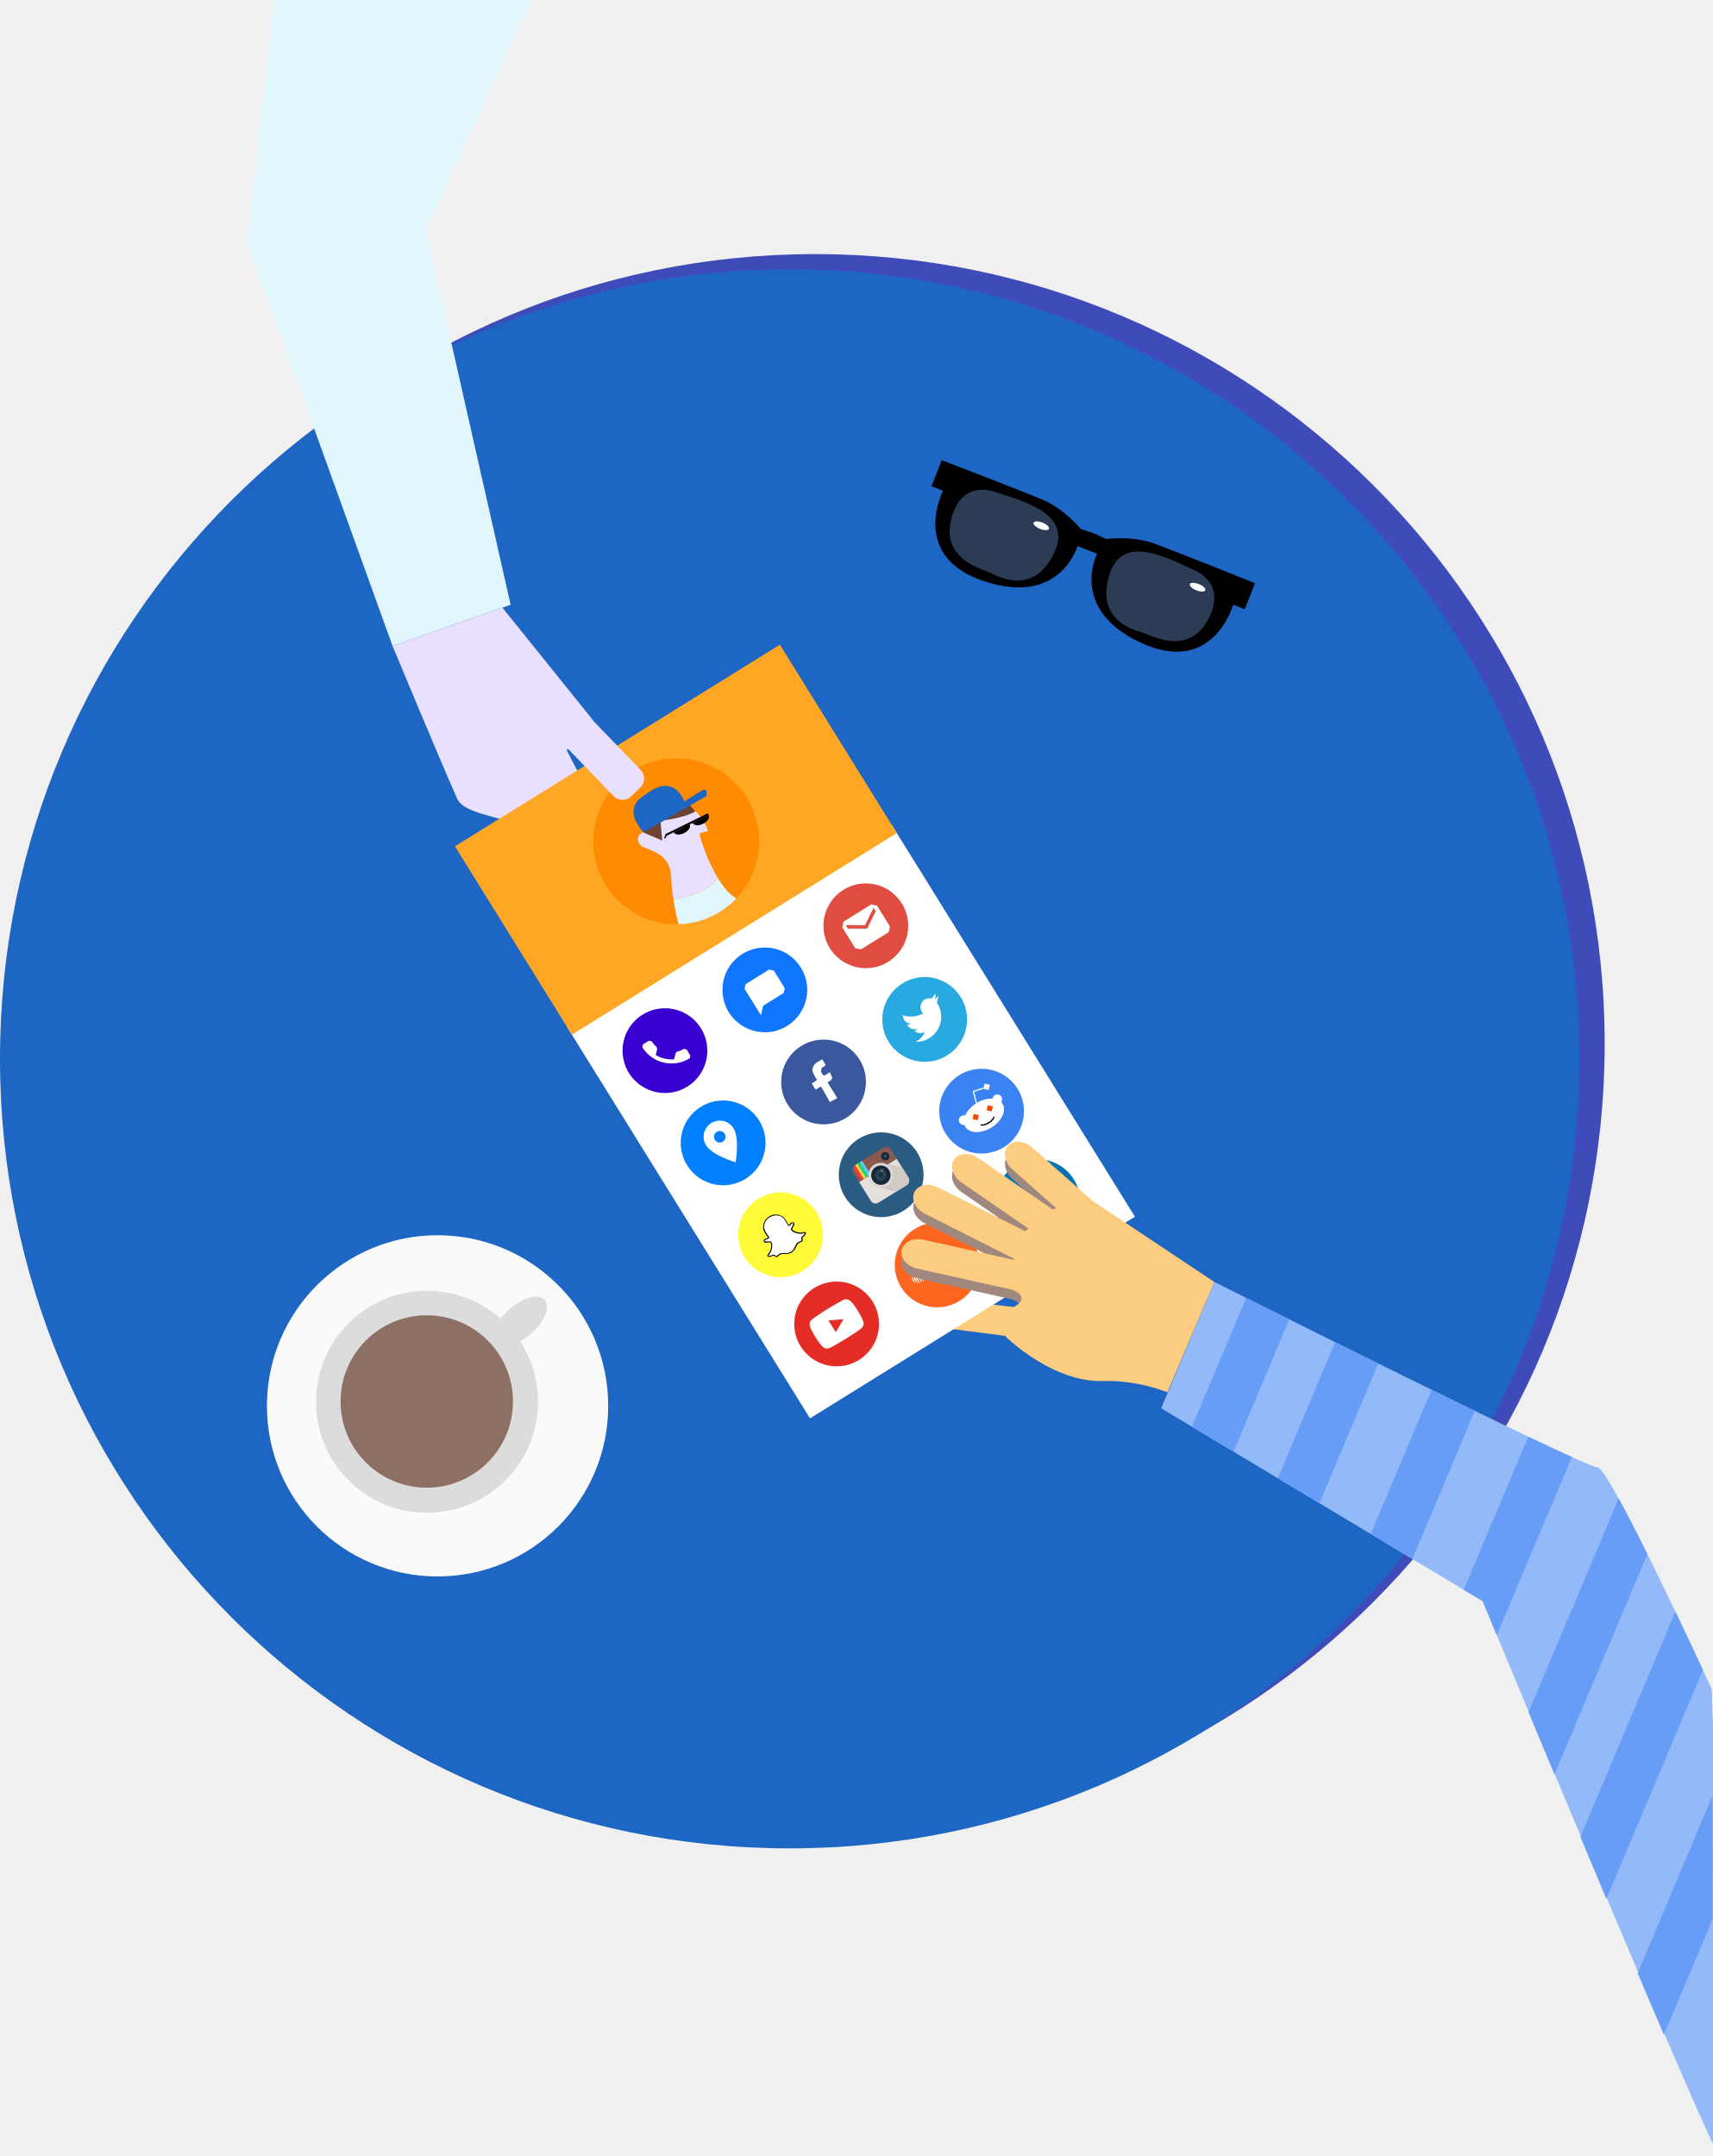
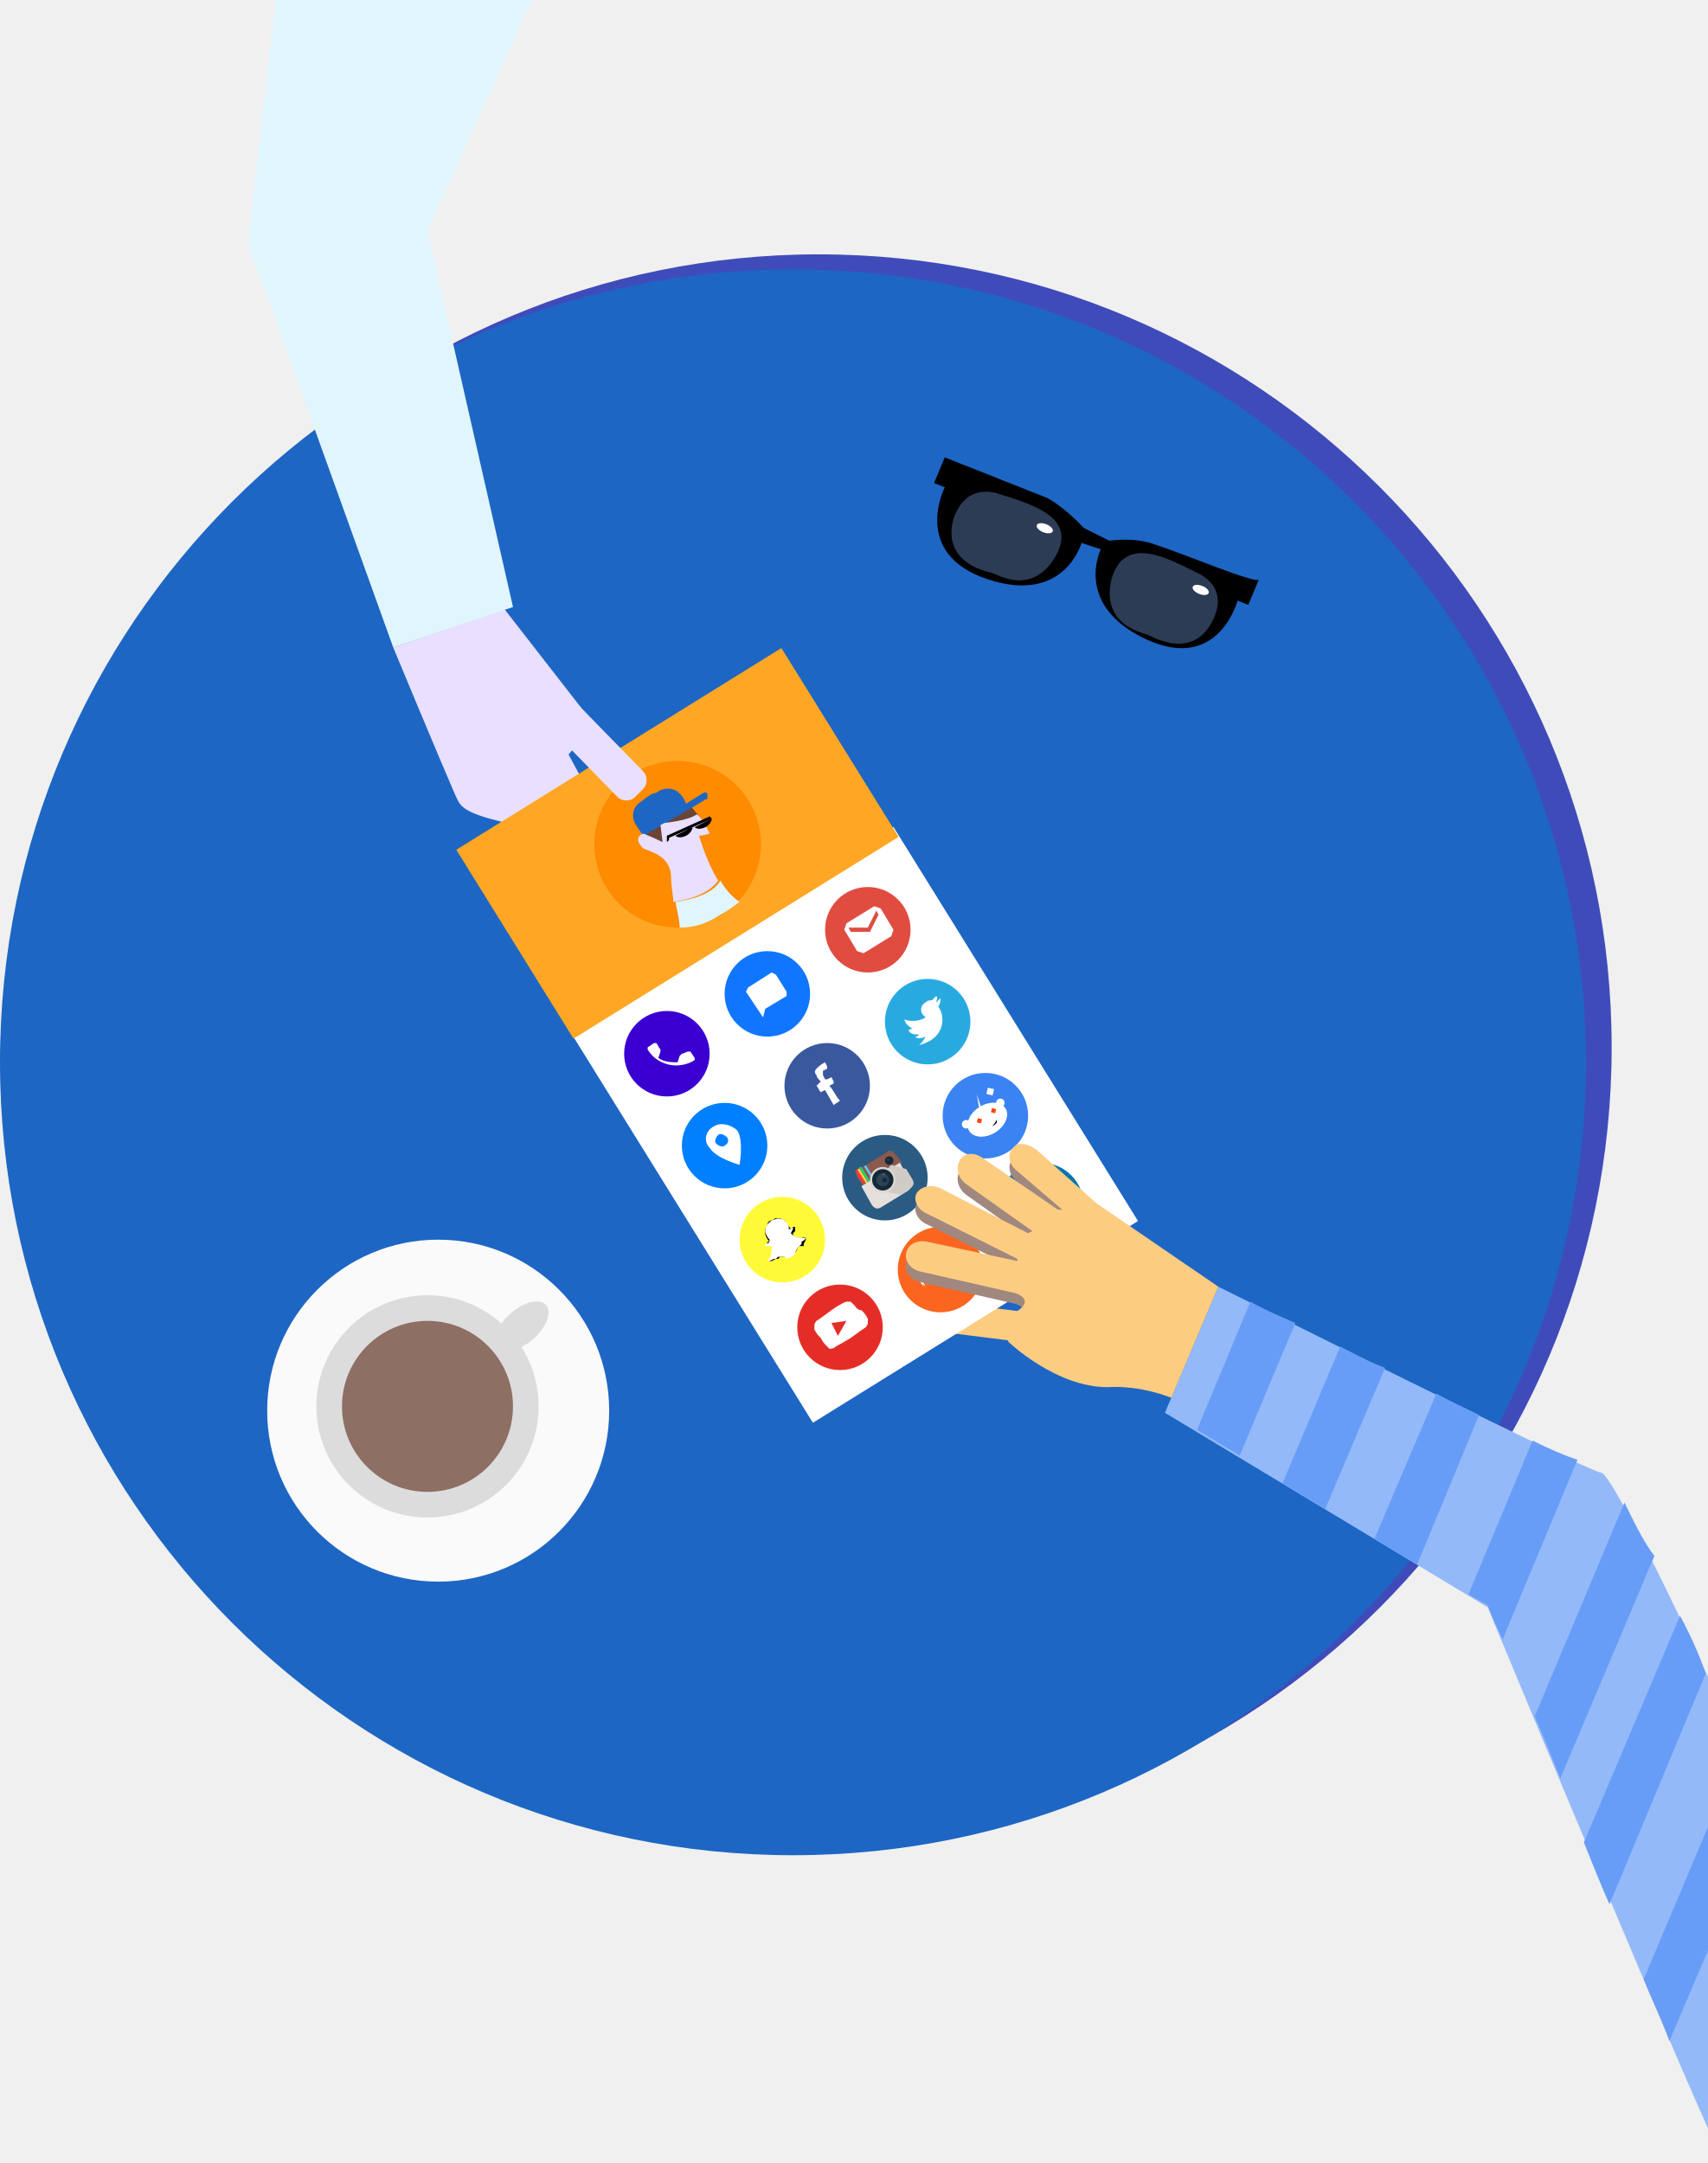
- <svg xmlns="http://www.w3.org/2000/svg" version="1.2" baseProfile="tiny" id="Layer_1" x="0px" y="0px" viewBox="0 0 80.375 101.211" xml:space="preserve">
+ <svg xmlns="http://www.w3.org/2000/svg" version="1.2" baseProfile="tiny" id="Layer_1" x="0px" y="0px" viewBox="-265 346.8 79.9 101.2" xml:space="preserve">
  <g>
-     <circle fill="#404BBA" cx="38.254" cy="48.992" r="37.064" />
-     <circle fill="#1D66C4" cx="37.064" cy="49.706" r="37.064" />
-     <path fill="#FCCC81" d="M44.851,61.013c-0.489-0.063-0.93,0.195-0.978,0.573c-0.049,0.378,0.312,0.739,0.802,0.802   l4.753,0.611c0.489,0.063,0.93-0.195,0.978-0.573c0.049-0.378-0.312-0.739-0.802-0.802L44.851,61.013z" />
-     <path fill="#E9DFFF" d="M23.583,28.527L18.426,30.33c0,0,2.194,5.271,2.913,6.892c0.194,0.437,0.2,0.686,1.585,1.07   c1.982,0.55,3.621,1.064,5.184,1.465c1.563,0.401-0.137-1.903-0.137-1.903L26.599,35.22l1.244-1.399   L23.583,28.527z" />
-     <rect x="30.96" y="41.817" transform="matrix(0.8497 -0.5273 0.5273 0.8497 -21.7577 28.9734)" fill="#FFFFFF" width="17.949" height="21.657" />
-     <line fill="#15606C" x1="21.339" y1="39.664" x2="36.528" y2="30.237" />
-     <line fill="#15606C" x1="21.458" y1="39.757" x2="36.647" y2="30.33" />
-     <rect x="26.523" y="30.444" transform="matrix(0.5273 0.8497 -0.8497 0.5273 48.4878 -8.3241)" fill="#FFA724" width="10.406" height="17.949" />
-     <circle fill="#FF8B00" cx="31.739" cy="39.496" r="3.895" />
-     <polygon fill="#6B4436" points="32.336,37.733 30.197,39.06 30.645,39.782 32.825,38.327  " />
-     <path fill="#1D66C4" d="M32.124,37.617l0.817-0.507c0,0,0.211-0.111,0.22,0.064c0.009,0.175,0.046,0.171-0.081,0.24   c-0.127,0.069-2.899,1.659-2.899,1.659s-0.319-0.444-0.381-0.614c-0.061-0.167-0.209-0.661,0.312-1.034   s0.607-0.397,0.717-0.445C30.938,36.931,31.687,36.606,32.124,37.617z" />
-     <path fill="#E1F5FC" d="M34.571,42.171c-0.323-0.161-0.625-0.531-0.885-0.963c-0.449,0.675-1.529,0.921-2.081,1.004   c0.07,0.464,0.161,0.861,0.247,1.177c0.665-0.019,1.335-0.207,1.941-0.584   C34.086,42.624,34.345,42.41,34.571,42.171z" />
-     <path fill="#E9DFFF" d="M33.244,39.003c0,0-0.298-0.675-0.6-0.919c-0.417,0.279-1.456,0.423-1.456,0.423   l-0.181,0.108l0.074,0.844c0,0-0.391-0.17-0.901-0.387c-0.467,0.244-0.144,0.629,0.009,0.692   c0.454,0.188,1.262,0.384,1.308,1.358c0.019,0.393,0.058,0.758,0.107,1.089c0.552-0.083,1.632-0.329,2.081-1.004   c-0.472-0.784-0.802-1.771-0.853-2.07C32.924,39.08,33.244,39.003,33.244,39.003z" />
-     <rect x="32.158" y="38.773" transform="matrix(0.9737 0.228 -0.228 0.9737 9.7034 -6.3238)" width="0.13" height="0.13" />
-     <circle fill="#3B83F3" cx="46.073" cy="52.162" r="1.99" />
-     <circle fill="#0080FF" cx="33.941" cy="53.651" r="1.99" />
-     <path fill="#FFFFFF" d="M33.384,52.721c-0.356,0.221-0.466,0.688-0.244,1.044c0.3,0.483,1.387,0.797,1.387,0.797   s0.202-1.113-0.098-1.597C34.207,52.609,33.74,52.5,33.384,52.721z M33.927,53.595   c-0.127,0.079-0.294,0.04-0.373-0.087s-0.04-0.294,0.087-0.373c0.127-0.079,0.294-0.04,0.373,0.087   C34.093,53.349,34.054,53.516,33.927,53.595z" />
-     <circle fill="#FFFFFF" cx="45.232" cy="52.584" r="0.226" />
-     <circle fill="#FFFFFF" cx="46.81" cy="51.605" r="0.226" />
-     <polygon fill="#FFFFFF" points="45.84,51.796 45.834,51.799 45.798,51.781 45.66,51.246 45.678,51.21 46.12,51.065    46.156,51.083 46.138,51.119 45.722,51.255 45.852,51.764  " />
-     <rect x="46.184" y="50.894" transform="matrix(-0.9737 -0.228 0.228 -0.9737 79.7673 111.2547)" fill="#FFFFFF" width="0.252" height="0.252" />
-     <ellipse transform="matrix(-0.5273 -0.8497 0.8497 -0.5273 26.0456 119.2063)" fill="#FFFFFF" cx="46.181" cy="52.358" rx="0.672" ry="1.028" />
-     <path fill="#FFFFFF" d="M46.041,52.808c0.123,0.029,0.256-0.03,0.361-0.095" />
-     <path d="M46.416,52.737c-0.151,0.094-0.272,0.12-0.382,0.1l-0.022-0.035l0.035-0.022   c0.094,0.022,0.202-0.013,0.336-0.096l0.038,0.009L46.416,52.737z" />
-     <path fill="#FFFFFF" d="M46.646,52.432c-0.029,0.123-0.14,0.216-0.245,0.281" />
-     <path d="M46.416,52.737l-0.038-0.009l0.009-0.038c0.134-0.083,0.209-0.17,0.235-0.259l0.035-0.022l0.022,0.035   C46.654,52.549,46.567,52.643,46.416,52.737z" />
-     <rect x="45.673" y="52.319" transform="matrix(0.2279 -0.9737 0.9737 0.2279 -15.7026 85.081)" fill="#FF4500" width="0.244" height="0.244" />
-     <rect x="46.333" y="51.91" transform="matrix(0.2279 -0.9737 0.9737 0.2279 -14.7956 85.4055)" fill="#FF4500" width="0.244" height="0.244" />
-     <circle fill="#3A589E" cx="38.655" cy="50.792" r="1.99" />
-     <path fill="#FFFFFF" d="M39.301,51.55c-0.153-0.247-0.305-0.491-0.459-0.74l0.18-0.113l0.035-0.12l-0.086-0.193   l-0.027-0.048l-0.241,0.15l-0.072-0.016l-0.099-0.163l0.029-0.17l0.167-0.108l0.015-0.057l-0.149-0.24   c-0.157,0.09-0.333,0.152-0.42,0.328c-0.052,0.105-0.056,0.215-0.006,0.319c0.049,0.102,0.11,0.198,0.166,0.297   l0.015,0.027l-0.25,0.159c0.059,0.094,0.114,0.184,0.172,0.274l0.037,0.004l0.185-0.113l0.043-0.025l0.413,0.732   L39.301,51.55z" />
-     <circle fill="#1076FF" cx="35.898" cy="46.469" r="1.99" />
-     <polygon fill="#FFFFFF" points="36.1,45.515 35,46.198 34.948,46.421 35.716,47.658 35.82,47.212 36.782,46.615    36.835,46.392 36.323,45.567  " />
-     <circle fill="#2A5B83" cx="41.358" cy="55.147" r="1.99" />
-     <path fill="#895A4D" d="M41.458,53.876l-1.321,0.82c-0.122,0.076-0.16,0.234-0.084,0.357l0.273,0.44l1.762-1.093   l-0.273-0.44C41.739,53.838,41.58,53.8,41.458,53.876z" />
-     <polygon fill="#FF3939" points="40.046,54.8 40.434,55.427 40.542,55.36 40.132,54.699  " />
-     <rect x="40.332" y="54.605" transform="matrix(-0.8497 0.5273 -0.5273 -0.8497 103.7178 80.4167)" fill="#FED049" width="0.127" height="0.777" />
-     <rect x="40.445" y="54.535" transform="matrix(-0.8496 0.5275 -0.5275 -0.8496 103.8944 80.2152)" fill="#10DD76" width="0.127" height="0.777" />
-     <rect x="40.553" y="54.468" transform="matrix(-0.8497 0.5273 -0.5273 -0.8497 104.0531 80.0479)" fill="#5FCCFF" width="0.127" height="0.777" />
-     <circle fill="#162838" cx="41.552" cy="54.279" r="0.196" />
-     <rect x="41.483" y="54.21" transform="matrix(-0.9737 -0.2279 0.2279 -0.9737 69.6381 116.6003)" fill="#2C4356" width="0.138" height="0.138" />
-     <rect x="41.528" y="54.255" transform="matrix(-0.9737 -0.228 0.228 -0.9737 69.6363 116.601)" fill="#47637A" width="0.049" height="0.049" />
-     <path fill="#E5E0DC" d="M40.327,55.494l0.547,0.881c0.076,0.122,0.234,0.16,0.357,0.084l1.321-0.82   c0.122-0.076,0.16-0.234,0.084-0.357l-0.547-0.881L40.327,55.494z" />
-     <polygon fill="#75483D" points="41.687,54.649 41.478,54.596 41.56,54.728  " />
-     <path fill="#D0CBC5" d="M41.428,54.81l-0.217,0.928l0.856,0.201l0.484-0.301c0.122-0.076,0.16-0.234,0.084-0.357   l-0.298-0.479l-0.65-0.152L41.428,54.81z" />
-     <circle fill="#DCD7D3" cx="41.344" cy="55.167" r="0.582" />
-     <circle fill="#162838" cx="41.344" cy="55.167" r="0.455" />
-     <circle fill="#2C4356" cx="41.344" cy="55.167" r="0.259" />
-     <rect x="41.254" y="55.078" transform="matrix(-0.9737 -0.2279 0.2279 -0.9737 69.0263 118.3053)" fill="#162838" width="0.179" height="0.179" />
-     <rect x="41.327" y="54.876" transform="matrix(-0.9737 -0.2279 0.2279 -0.9737 69.1817 117.8779)" fill="#47637A" width="0.139" height="0.138" />
-     <circle fill="#FFFA38" cx="36.64" cy="57.968" r="1.99" />
-     <path fill="#020202" d="M36.123,57.094L36.123,57.094l-0.035,0.022c-0.04,0.025-0.117,0.08-0.177,0.173   l-0.077,0.166l-0.014,0.224c0.016,0.115,0.119,0.259,0.202,0.382l0.025,0.04l-0.022,0.021L35.932,58.15   l-0.033,0.014l-0.046,0.049l-0.009,0.075l0.066,0.05l0.09-0l0.033-0.014l0.133,0.001l0.027,0.066   c-0.002,0.008,0.013,0.089-0.003,0.196l-0.051,0.164l-0.118,0.157l-0.002,0.064l0.018,0.017l0.091,0.013   l0.203-0.064l0.035,0.034l0.035,0.034l0.072,0.004l0.037-0.03l0.089-0.069l0.073-0.038l0.166-0.013   c0.093,0.005,0.195,0.011,0.31-0.06l0.01-0.006l0.015-0.009c0.11-0.069,0.154-0.165,0.192-0.251l0.085-0.143   l0.067-0.049l0.101-0.049l0.043-0.02l0.023-0.063l-0.015-0.046l-0.015-0.046l0.147-0.154l0.029-0.087   l-0.007-0.023l-0.063-0.023c-0.266,0.109-0.528-0.068-0.539-0.075l-0.047-0.054l0.058-0.119l0.019-0.026   l0.042-0.089l-0.011-0.063l-0.101-0.028l-0.043,0.02l-0.032,0.027l-0.063,0.067l-0.028,0.011l-0.022-0.035   l-0.003-0.005c-0.065-0.127-0.156-0.285-0.252-0.35l-0.21-0.092l-0.183-0.004   C36.247,57.024,36.163,57.069,36.123,57.094" />
-     <path fill="#FFFFFF" d="M36.148,57.134c0.065-0.04,0.313-0.167,0.576,0.011c0.085,0.058,0.165,0.21,0.235,0.333   l0.029,0.058l0.003,0.005l0.008,0.002l0.076-0.012l0.075-0.081l0.017-0.018l0.028-0.011l0.049,0.011l-0.034,0.091   l-0.019,0.026l-0.076,0.158l0.069,0.089c0.014,0.012,0.299,0.203,0.585,0.081l0.003,0.005   c0.001,0.013-0.007,0.067-0.164,0.206l0.003,0.095l0.015,0.046l-0.002,0.008l-0.038,0.017l-0.112,0.055   l-0.072,0.052l-0.099,0.165c-0.032,0.083-0.069,0.168-0.17,0.23l-0.015,0.009l-0.005,0.003   c-0.1,0.062-0.188,0.054-0.282,0.05l-0.192,0.015l-0.078,0.042l-0.099,0.075l-0.017,0.018l-0.013,0.001   l-0.035-0.034l-0.084-0.045c-0.191,0.084-0.246,0.062-0.257,0.056l-0.003-0.005   c0.233-0.207,0.191-0.542,0.187-0.56l-0.049-0.102l-0.175-0.002l-0.031,0.005l-0.099-0.015l0.032-0.061   l0.015-0.009l0.116-0.037l0.055-0.069l0.002-0.008l-0.003-0.005l-0.039-0.052c-0.08-0.117-0.18-0.256-0.195-0.358   c-0.042-0.314,0.176-0.477,0.246-0.521L36.148,57.134" />
-     <circle fill="#3A00D2" cx="31.21" cy="49.321" r="1.99" />
-     <path fill="#FFFFFF" d="M30.779,49.526c0.258,0.156,0.561,0.227,0.863,0.202l0.067-0.288l0.07-0.07   c0.109-0.026,0.217-0.071,0.317-0.133l0.131,0.031l0.175,0.282l-0.031,0.131c-0.758,0.471-1.754,0.237-2.225-0.521   l0.031-0.131l0.283-0.175l0.131,0.031c0.063,0.101,0.139,0.188,0.225,0.26l0.031,0.095L30.779,49.526z" />
-     <circle fill="#E04C40" cx="40.639" cy="43.461" r="1.99" />
-     <path fill="#FFFFFF" d="M40.899,42.455l-1.306,0.811l-0.061,0.264l0.607,0.98l0.265,0.062l1.306-0.811l0.062-0.265   l-0.608-0.98L40.899,42.455z M41.101,42.782l-0.4,0.813l-0.906-0.003l-0.101-0.163l0.906,0.003L41,42.618   L41.101,42.782z" />
-     <circle fill="#28AAE1" cx="43.401" cy="47.857" r="1.99" />
-     <path fill="#FFFFFF" d="M44.039,46.761l-0.167,0.182c0.042-0.09,0.057-0.193,0.029-0.293l-0.171,0.224   c-0.106-0.028-0.225-0.013-0.328,0.051c-0.195,0.121-0.256,0.38-0.135,0.575l0.061,0.075   c-0.306,0.165-0.654,0.19-0.963,0.081l0.06,0.208c0.077,0.124,0.207,0.191,0.339,0.198l-0.186,0.057   l0.002,0.004c0.106,0.17,0.317,0.241,0.5,0.172l-0.086,0.068l-0.072,0.035c0.134,0.113,0.33,0.135,0.482,0.04   c-0.061,0.171-0.179,0.322-0.345,0.426l-0.087,0.049c0.218,0.002,0.444-0.054,0.642-0.177   c0.653-0.405,0.673-1.165,0.383-1.634l-0.029-0.046C44.011,46.96,44.033,46.862,44.039,46.761z" />
-     <circle fill="#E52D27" cx="39.268" cy="62.151" r="1.99" />
-     <path fill="#FFFFFF" d="M39.994,61.154c0,0-0.108-0.124-0.201-0.151c-0.125-0.029-0.208,0.022-0.25,0.041   c-0.289,0.149-0.709,0.409-0.709,0.409s-0.419,0.26-0.681,0.453c-0.035,0.029-0.118,0.081-0.147,0.206   c-0.023,0.098,0.046,0.246,0.046,0.246s0.077,0.174,0.176,0.334l0.092,0.149c0.099,0.16,0.221,0.306,0.221,0.306   s0.108,0.124,0.201,0.151c0.125,0.029,0.225-0.032,0.272-0.054c0.17-0.083,0.687-0.396,0.687-0.396   s0.419-0.26,0.681-0.453c0.035-0.029,0.118-0.081,0.147-0.206c0.023-0.098-0.046-0.246-0.046-0.246   s-0.077-0.174-0.176-0.334l-0.092-0.149C40.115,61.3,39.994,61.154,39.994,61.154z M39.226,62.54l-0.346-0.557   l0.71-0.051L39.226,62.54z" />
-     <circle fill="#0274B3" cx="48.71" cy="56.41" r="1.99" />
-     <circle fill="#FC6520" cx="43.986" cy="59.38" r="1.99" />
-     <path fill="#FFFFFF" d="M42.779,59.975l-0.002,0.01l0.058,0.134l0.094,0.111l0.01,0.002l0.002-0.01l-0.058-0.134   l-0.094-0.111L42.779,59.975z M42.829,59.851l-0.01-0.002l-0.002,0.01l0.097,0.211l0.146,0.181l0.01,0.002   l0.002-0.01l-0.097-0.211L42.829,59.851z M43.058,59.454l-0.007,0.03l0.206,0.373l0.163,0.221l0.03,0.007   l0.007-0.03l-0.126-0.244l-0.243-0.35L43.058,59.454z M42.96,59.693l-0.005,0.02l0.13,0.25l0.163,0.221   l0.02,0.005l0.005-0.02l-0.12-0.248l-0.173-0.224L42.96,59.693z M43.631,59.981l0.007-0.03l-0.126-0.244   l-0.319-0.472l-0.03-0.007l-0.007,0.03l0.288,0.491l0.157,0.225L43.631,59.981z M43.998,59.753l0.012-0.05   l-0.128-0.234l-0.358-0.55l-0.05-0.012l-0.012,0.05l0.334,0.565l0.153,0.219L43.998,59.753z M43.814,59.867   l0.009-0.04l-0.128-0.234l-0.316-0.482l-0.04-0.009L43.33,59.141l0.292,0.498l0.153,0.219L43.814,59.867z    M43.357,60.142l0.005-0.02L43.236,59.878l-0.159-0.215l-0.02-0.005l-0.005,0.02l0.122,0.238l0.163,0.221   L43.357,60.142z M43.172,60.24l0.005-0.02l-0.116-0.242l-0.169-0.217l-0.02-0.005l-0.005,0.02l0.126,0.244   l0.159,0.215L43.172,60.24z M43.443,59.063l-0.009,0.04l0.28,0.479l0.153,0.219l0.04,0.009l0.009-0.04   l-0.128-0.234l-0.305-0.464L43.443,59.063z M43.539,60.038l0.007-0.03l-0.126-0.244l-0.296-0.436l-0.03-0.007   l-0.007,0.03l0.259,0.459l0.163,0.221L43.539,60.038z M43.726,59.888L43.726,59.888l-0.126-0.244l-0.33-0.491   l-0.04-0.009l-0.009,0.04l0.299,0.51l0.157,0.225l0.04,0.009L43.726,59.888z M44.595,58.636l-0.093,0.083   c-0.176-0.23-0.496-0.294-0.748-0.138l-0.152,0.137l-0.005,0.046l0.536,0.864l0.05,0.012l0.753-0.468   c0.147-0.091,0.194-0.29,0.102-0.437C44.946,58.587,44.742,58.545,44.595,58.636z M43.535,58.802l-0.012,0.05   l0.368,0.62l0.149,0.213l0.05,0.012l0.012-0.05l-0.125-0.228l-0.392-0.605L43.535,58.802z" />
-     <path fill="#E9DFFF" d="M30.059,36.959c0.227-0.22,0.233-0.585,0.014-0.812l-4.067-4.213   c-0.219-0.227-0.584-0.233-0.811-0.014l-0.444,0.43c-0.227,0.22-0.233,0.585-0.014,0.812l4.067,4.213   c0.219,0.227,0.584,0.233,0.811,0.014L30.059,36.959z" />
-     <polygon fill="#E1F5FC" points="24.927,0 19.989,10.807 23.967,28.39 18.426,30.33 11.596,11.383 12.885,0  " />
-     <circle fill="#FAFAFA" cx="20.538" cy="65.996" r="8.009" />
-     <circle fill="#DCDCDC" cx="20.044" cy="65.804" r="5.212" />
-     <circle fill="#8D6F64" cx="20.031" cy="65.791" r="4.046" />
-     <ellipse transform="matrix(0.7507 -0.6606 0.6606 0.7507 -34.8875 31.5995)" fill="#DCDCDC" cx="24.427" cy="62.028" rx="1.519" ry="0.766" />
-     <path fill="#93B9F9" d="M56.996,60.181l-2.495,5.928l15.091,9.055c0,0,10.681,25.773,11.116,26.045   c0.435,0.272-0.367-21.924-0.367-21.924s-4.794-10.429-5.365-10.402C74.405,68.909,56.996,60.181,56.996,60.181z" />
-     <path fill="#689DF7" d="M58.492,60.929l-2.548,6.045l1.955,1.173l2.617-6.209   C59.738,61.551,59.05,61.207,58.492,60.929z" />
-     <path fill="#689DF7" d="M62.666,63.007l-2.691,6.386l1.955,1.173l2.763-6.556   C64.002,63.668,63.321,63.331,62.666,63.007z" />
-     <path fill="#689DF7" d="M67.192,65.239l-2.854,6.771l1.955,1.173l2.93-6.952   C68.567,65.913,67.885,65.579,67.192,65.239z" />
-     <path fill="#689DF7" d="M71.731,67.441l-3.029,7.188l0.891,0.534c0,0,0.245,0.595,0.659,1.6l3.526-8.365   C73.235,68.152,72.535,67.825,71.731,67.441z" />
-     <path fill="#689DF7" d="M75.973,70.345l-4.228,10.031c0.377,0.909,0.786,1.897,1.215,2.929l4.362-10.351   C76.839,71.981,76.368,71.063,75.973,70.345z" />
-     <path fill="#689DF7" d="M78.635,75.651l-4.457,10.577c0.405,0.97,0.815,1.951,1.22,2.918l4.531-10.752   C79.617,77.724,79.154,76.738,78.635,75.651z" />
-     <path fill="#689DF7" d="M80.369,84.316l-3.504,8.314c0.438,1.034,0.853,2.01,1.232,2.891l2.275-5.398   C80.377,88.111,80.374,86.074,80.369,84.316z" />
-     <path fill="#A1887F" d="M51.258,56.806l-2.816-2.493c-0.369-0.327-0.879-0.361-1.131-0.075   c-0.253,0.286-0.157,0.787,0.212,1.114l2.064,1.827l-0.185,0.041l-3.489-2.403c-0.406-0.28-0.916-0.252-1.132,0.062   c-0.216,0.314-0.061,0.8,0.346,1.08l3.147,2.168l-0.155,0.124l-4.085-2.06   c-0.441-0.222-0.942-0.125-1.113,0.215c-0.172,0.341,0.048,0.801,0.489,1.023l4.19,2.113l-0.018,0.05   l-4.235-0.943c-0.482-0.107-0.944,0.11-1.027,0.482c-0.083,0.372,0.243,0.765,0.725,0.872l4.447,0.99   c0,0,1.02,0.347,0,0.87c-1.02,0.523,2.002,1.365,2.002,1.365s-0.085-0.122,2.301-0.204   c1.59-0.054,2.998,0.53,2.998,0.53l-0.055-2.922L51.258,56.806z" />
-     <path fill="#FCCC81" d="M51.258,56.355l-2.816-2.493c-0.369-0.327-0.879-0.361-1.131-0.075   c-0.253,0.286-0.157,0.787,0.212,1.114l2.064,1.827l-0.185,0.041l-3.489-2.403c-0.406-0.28-0.916-0.252-1.132,0.062   c-0.216,0.314-0.061,0.8,0.346,1.08l3.147,2.168l-0.155,0.124l-4.085-2.06   c-0.441-0.222-0.942-0.125-1.113,0.215c-0.172,0.341,0.048,0.801,0.489,1.023l4.19,2.113l-0.018,0.05   l-4.235-0.943c-0.482-0.107-0.944,0.11-1.027,0.482c-0.083,0.372,0.243,0.765,0.725,0.872l4.447,0.99   c0,0,1.02,0.347,0,0.87c-1.02,0.523-0.255,1.365-0.255,1.365s2.172,2.135,4.559,2.054   c1.59-0.054,2.998,0.53,2.998,0.53l2.203-5.18L51.258,56.355z" />
-     <path d="M54.117,25.497c-0.998-0.353-2.197-0.196-2.197-0.196l-0.434-0.194l0.005-0.014l-0.155-0.053l-0.15-0.067   l-0.005,0.014l-0.449-0.153c0,0-0.771-0.93-1.743-1.351c-0.972-0.421-4.789-1.881-4.789-1.881L43.72,22.824   l0.543,0.213c0,0-1.607,3.093,1.954,4.257c3.561,1.164,4.356-1.66,4.356-1.66l0.306,0.12l0.611,0.24   c0,0-1.339,2.61,2.062,4.181c3.401,1.571,4.329-1.788,4.329-1.788l0.543,0.213l0.48-1.223   C58.906,27.378,55.115,25.85,54.117,25.497z" />
-     <path fill="#2D3C55" d="M56.049,26.766c0,0,1.576,0.58,0.665,2.3s-2.591,0.807-3.038,0.649   c-0.344-0.122-2.194-0.501-1.65-2.585C52.569,25.046,54.561,26.064,56.049,26.766z" />
-     <path fill="#2D3C55" d="M46.71,23.097c0,0-1.549-0.648-2.052,1.232c-0.503,1.88,1.349,2.355,1.784,2.543   c0.335,0.145,1.949,1.126,2.968-0.77C50.43,24.206,48.278,23.596,46.71,23.097z" />
-     <ellipse transform="matrix(-0.3656 0.9308 -0.9308 -0.3656 102.4114 -14.6785)" fill="#FFFFFF" cx="56.208" cy="27.56" rx="0.158" ry="0.389" />
-     <ellipse transform="matrix(-0.3656 0.9308 -0.9308 -0.3656 89.7113 -11.7862)" fill="#FFFFFF" cx="48.872" cy="24.678" rx="0.158" ry="0.389" />
-     <path d="M31.619,39.07c0.061,0.124,0.279,0.142,0.488,0.04c0.208-0.102,0.328-0.286,0.267-0.41L31.619,39.07z" />
-     <path d="M33.263,38.263L32.509,38.633c0.061,0.124,0.279,0.142,0.488,0.04   C33.205,38.57,33.324,38.387,33.263,38.263z" />
-     <polygon points="33.223,38.179 31.243,39.152 31.165,39.373 31.254,39.329 31.283,39.235 33.264,38.262  " />
-     <path fill="#EBFEFF" d="M32.657,38.587l0.112-0.062L32.657,38.587z" />
-     <path fill="#EBFEFF" d="M31.747,39.034l0.112-0.062L31.747,39.034z" />
+     <circle fill="#404BBA" cx="-226.7" cy="395.8" r="37.1" />
+     <circle fill="#1D66C4" cx="-227.9" cy="396.5" r="37.1" />
+     <path fill="#FCCC81" d="M-220.1,407.8c-0.5-0.1-0.9,0.2-1,0.6c0,0.4,0.3,0.7,0.8,0.8l4.8,0.6c0.5,0.1,0.9-0.2,1-0.6   s-0.3-0.7-0.8-0.8L-220.1,407.8z" />
+     <path fill="#E9DFFF" d="M-241.4,375.3l-5.2,1.8c0,0,2.2,5.3,2.9,6.9c0.2,0.4,0.2,0.7,1.6,1.1c2,0.5,3.6,1.1,5.2,1.5   c1.6,0.4-0.1-1.9-0.1-1.9l-1.4-2.6l1.2-1.4L-241.4,375.3z" />
+     <rect x="-234" y="388.6" transform="matrix(-0.8497 0.5273 -0.5273 -0.8497 -205.6801 857.5088)" fill="#FFFFFF" width="17.9" height="21.7" />
+     <line fill="none" x1="-243.7" y1="386.5" x2="-228.5" y2="377" />
+     <line fill="none" x1="-243.5" y1="386.5" x2="-228.4" y2="377.1" />
+     <rect x="-238.5" y="377.2" transform="matrix(-0.5273 -0.8497 0.8497 -0.5273 -684.4366 391.6392)" fill="#FFA724" width="10.4" height="17.9" />
+     <circle fill="#FF8B00" cx="-233.3" cy="386.3" r="3.9" />
+     <polygon fill="#6B4436" points="-232.7,384.5 -234.8,385.8 -234.4,386.6 -232.2,385.1  " />
+     <path fill="#1D66C4" d="M-232.9,384.4l0.8-0.5c0,0,0.2-0.1,0.2,0.1c0,0.2,0,0.2-0.1,0.2c-0.1,0.1-2.9,1.7-2.9,1.7s-0.3-0.4-0.4-0.6   c-0.1-0.2-0.2-0.7,0.3-1c0.5-0.4,0.6-0.4,0.7-0.4C-234.1,383.7-233.3,383.4-232.9,384.4z" />
+     <path fill="#E1F5FC" d="M-230.4,389c-0.3-0.2-0.6-0.5-0.9-1c-0.4,0.7-1.5,0.9-2.1,1c0.1,0.5,0.2,0.9,0.2,1.2c0.7,0,1.3-0.2,1.9-0.6   C-230.9,389.4-230.7,389.2-230.4,389z" />
+     <path fill="#E9DFFF" d="M-231.8,385.8c0,0-0.3-0.7-0.6-0.9c-0.4,0.3-1.5,0.4-1.5,0.4l-0.2,0.1l0.1,0.8c0,0-0.4-0.2-0.9-0.4   c-0.5,0.2-0.1,0.6,0,0.7c0.5,0.2,1.3,0.4,1.3,1.4c0,0.4,0.1,0.8,0.1,1.1c0.6-0.1,1.6-0.3,2.1-1c-0.5-0.8-0.8-1.8-0.9-2.1   C-232.1,385.9-231.8,385.8-231.8,385.8z" />
+     <rect x="-232.8" y="385.6" transform="matrix(-0.9737 -0.228 0.228 -0.9737 -547.3414 708.03)" width="0.1" height="0.1" />
+     <circle fill="#3B83F3" cx="-218.9" cy="399" r="2" />
+     <circle fill="#0080FF" cx="-231.1" cy="400.4" r="2" />
+     <path fill="#FFFFFF" d="M-231.6,399.5c-0.4,0.2-0.5,0.7-0.2,1c0.3,0.5,1.4,0.8,1.4,0.8s0.2-1.1-0.1-1.6   C-230.8,399.4-231.3,399.3-231.6,399.5z M-231.1,400.4c-0.1,0.1-0.3,0-0.4-0.1c-0.1-0.1,0-0.3,0.1-0.4c0.1-0.1,0.3,0,0.4,0.1   C-230.9,400.1-230.9,400.3-231.1,400.4z" />
+     <circle fill="#FFFFFF" cx="-219.8" cy="399.4" r="0.2" />
+     <circle fill="#FFFFFF" cx="-218.2" cy="398.4" r="0.2" />
+     <polygon fill="#FFFFFF" points="-219.2,398.6 -219.2,398.6 -219.2,398.6 -219.3,398 -219.3,398 -218.9,397.9 -218.8,397.9    -218.9,397.9 -219.3,398 -219.1,398.6  " />
+     <rect x="-218.8" y="397.7" transform="matrix(0.9737 0.228 -0.228 0.9737 84.937 60.3369)" fill="#FFFFFF" width="0.3" height="0.3" />
+     <ellipse transform="matrix(-0.8497 0.5273 -0.5273 -0.8497 -194.2753 853.6763)" fill="#FFFFFF" cx="-218.8" cy="399.1" rx="1" ry="0.7" />
+     <path fill="#FFFFFF" d="M-219,399.6c0.1,0,0.3,0,0.4-0.1" />
+     <path d="M-218.6,399.5c-0.2,0.1-0.3,0.1-0.4,0.1l0,0l0,0C-218.9,399.6-218.8,399.6-218.6,399.5L-218.6,399.5L-218.6,399.5z" />
+     <path fill="#FFFFFF" d="M-218.4,399.2c0,0.1-0.1,0.2-0.2,0.3" />
+     <path d="M-218.6,399.5L-218.6,399.5L-218.6,399.5c0.1-0.1,0.2-0.2,0.2-0.3l0,0l0,0C-218.3,399.3-218.4,399.4-218.6,399.5z" />
+     <rect x="-219.3" y="399.1" transform="matrix(-0.2279 0.9737 -0.9737 -0.2279 119.566 703.6498)" fill="#FF4500" width="0.2" height="0.2" />
+     <rect x="-218.7" y="398.7" transform="matrix(-0.2279 0.9737 -0.9737 -0.2279 119.9746 702.5037)" fill="#FF4500" width="0.2" height="0.2" />
+     <circle fill="#3A589E" cx="-226.3" cy="397.6" r="2" />
+     <path fill="#FFFFFF" d="M-225.7,398.3c-0.2-0.2-0.3-0.5-0.5-0.7l0.2-0.1l0-0.1l-0.1-0.2l0,0l-0.2,0.1l-0.1,0l-0.1-0.2l0-0.2   l0.2-0.1l0-0.1l-0.1-0.2c-0.2,0.1-0.3,0.2-0.4,0.3c-0.1,0.1-0.1,0.2,0,0.3c0,0.1,0.1,0.2,0.2,0.3l0,0l-0.2,0.2   c0.1,0.1,0.1,0.2,0.2,0.3l0,0l0.2-0.1l0,0l0.4,0.7L-225.7,398.3z" />
+     <circle fill="#1076FF" cx="-229.1" cy="393.3" r="2" />
+     <polygon fill="#FFFFFF" points="-228.9,392.3 -230,393 -230.1,393.2 -229.3,394.4 -229.2,394 -228.2,393.4 -228.2,393.2    -228.7,392.4  " />
+     <circle fill="#2A5B83" cx="-223.6" cy="401.9" r="2" />
+     <path fill="#895A4D" d="M-223.5,400.7l-1.3,0.8c-0.1,0.1-0.2,0.2-0.1,0.4l0.3,0.4l1.8-1.1l-0.3-0.4   C-223.3,400.6-223.4,400.6-223.5,400.7z" />
+     <polygon fill="#FF3939" points="-225,401.6 -224.6,402.2 -224.5,402.1 -224.9,401.5  " />
+     <rect x="-224.7" y="401.4" transform="matrix(0.8497 -0.5273 0.5273 0.8497 -245.6156 -58.0384)" fill="#FED049" width="0.1" height="0.8" />
+     <rect x="-224.6" y="401.3" transform="matrix(0.8496 -0.5275 0.5275 0.8496 -245.6648 -57.9856)" fill="#10DD76" width="0.1" height="0.8" />
+     <rect x="-224.4" y="401.3" transform="matrix(0.8497 -0.5273 0.5273 0.8497 -245.5105 -57.9428)" fill="#5FCCFF" width="0.1" height="0.8" />
+     <circle fill="#162838" cx="-223.4" cy="401.1" r="0.2" />
+     <rect x="-223.5" y="401" transform="matrix(0.9737 0.2279 -0.2279 0.9737 85.5221 61.4776)" fill="#2C4356" width="0.1" height="0.1" />
+     <rect x="-223.5" y="401" transform="matrix(0.9737 0.228 -0.228 0.9737 85.5545 61.5068)" fill="#47637A" width="0" height="0" />
+     <path fill="#E5E0DC" d="M-224.7,402.3l0.5,0.9c0.1,0.1,0.2,0.2,0.4,0.1l1.3-0.8c0.1-0.1,0.2-0.2,0.1-0.4l-0.5-0.9L-224.7,402.3z" />
+     <polygon fill="#75483D" points="-223.3,401.4 -223.5,401.4 -223.4,401.5  " />
+     <path fill="#D0CBC5" d="M-223.6,401.6l-0.2,0.9l0.9,0.2l0.5-0.3c0.1-0.1,0.2-0.2,0.1-0.4l-0.3-0.5l-0.7-0.2L-223.6,401.6z" />
+     <circle fill="#DCD7D3" cx="-223.7" cy="402" r="0.6" />
+     <circle fill="#162838" cx="-223.7" cy="402" r="0.5" />
+     <circle fill="#2C4356" cx="-223.7" cy="402" r="0.3" />
+     <rect x="-223.7" y="401.9" transform="matrix(0.9737 0.2279 -0.2279 0.9737 85.7189 61.5482)" fill="#162838" width="0.2" height="0.2" />
+     <rect x="-223.7" y="401.7" transform="matrix(0.9737 0.2279 -0.2279 0.9737 85.6695 61.53)" fill="#47637A" width="0.1" height="0.1" />
+     <circle fill="#FFFA38" cx="-228.4" cy="404.8" r="2" />
+     <path fill="#020202" d="M-228.9,403.9L-228.9,403.9L-228.9,403.9c-0.1,0-0.2,0.1-0.2,0.2l-0.1,0.2l0,0.2c0,0.1,0.1,0.3,0.2,0.4l0,0   l0,0l-0.1,0l0,0l0,0l0,0.1l0.1,0l0.1,0l0,0l0.1,0l0,0.1c0,0,0,0.1,0,0.2l-0.1,0.2l-0.1,0.2l0,0.1l0,0l0.1,0l0.2-0.1l0,0l0,0l0.1,0   l0,0l0.1-0.1l0.1,0l0.2,0c0.1,0,0.2,0,0.3-0.1l0,0l0,0c0.1-0.1,0.2-0.2,0.2-0.3l0.1-0.1l0.1,0l0.1,0l0,0l0-0.1l0,0l0,0l0.1-0.2   l0-0.1l0,0l-0.1,0c-0.3,0.1-0.5-0.1-0.5-0.1l0-0.1l0.1-0.1l0,0l0-0.1l0-0.1l-0.1,0l0,0l0,0l-0.1,0.1l0,0l0,0l0,0   c-0.1-0.1-0.2-0.3-0.3-0.4l-0.2-0.1l-0.2,0C-228.8,403.8-228.8,403.9-228.9,403.9" />
+     <path fill="#FFFFFF" d="M-228.9,403.9c0.1,0,0.3-0.2,0.6,0c0.1,0.1,0.2,0.2,0.2,0.3l0,0.1l0,0l0,0l0.1,0l0.1-0.1l0,0l0,0l0,0l0,0.1   l0,0l-0.1,0.2l0.1,0.1c0,0,0.3,0.2,0.6,0.1l0,0c0,0,0,0.1-0.2,0.2l0,0.1l0,0l0,0l0,0l-0.1,0.1l-0.1,0.1l-0.1,0.2   c0,0.1-0.1,0.2-0.2,0.2l0,0l0,0c-0.1,0.1-0.2,0.1-0.3,0l-0.2,0l-0.1,0l-0.1,0.1l0,0l0,0l0,0l-0.1,0c-0.2,0.1-0.2,0.1-0.3,0.1l0,0   c0.2-0.2,0.2-0.5,0.2-0.6l0-0.1l-0.2,0l0,0l-0.1,0l0-0.1l0,0l0.1,0l0.1-0.1l0,0l0,0l0-0.1c-0.1-0.1-0.2-0.3-0.2-0.4   C-229.2,404.1-229,404-228.9,403.9L-228.9,403.9" />
+     <circle fill="#3A00D2" cx="-233.8" cy="396.1" r="2" />
+     <path fill="#FFFFFF" d="M-234.2,396.3c0.3,0.2,0.6,0.2,0.9,0.2l0.1-0.3l0.1-0.1c0.1,0,0.2-0.1,0.3-0.1l0.1,0l0.2,0.3l0,0.1   c-0.8,0.5-1.8,0.2-2.2-0.5l0-0.1l0.3-0.2l0.1,0c0.1,0.1,0.1,0.2,0.2,0.3l0,0.1L-234.2,396.3z" />
+     <circle fill="#E04C40" cx="-224.4" cy="390.3" r="2" />
+     <path fill="#FFFFFF" d="M-224.1,389.2l-1.3,0.8l-0.1,0.3l0.6,1l0.3,0.1l1.3-0.8l0.1-0.3l-0.6-1L-224.1,389.2z M-223.9,389.6   l-0.4,0.8l-0.9,0l-0.1-0.2l0.9,0l0.4-0.8L-223.9,389.6z" />
+     <circle fill="#28AAE1" cx="-221.6" cy="394.6" r="2" />
+     <path fill="#FFFFFF" d="M-221,393.5l-0.2,0.2c0-0.1,0.1-0.2,0-0.3l-0.2,0.2c-0.1,0-0.2,0-0.3,0.1c-0.2,0.1-0.3,0.4-0.1,0.6l0.1,0.1   c-0.3,0.2-0.7,0.2-1,0.1l0.1,0.2c0.1,0.1,0.2,0.2,0.3,0.2l-0.2,0.1l0,0c0.1,0.2,0.3,0.2,0.5,0.2l-0.1,0.1l-0.1,0   c0.1,0.1,0.3,0.1,0.5,0c-0.1,0.2-0.2,0.3-0.3,0.4l-0.1,0c0.2,0,0.4-0.1,0.6-0.2c0.7-0.4,0.7-1.2,0.4-1.6l0,0   C-221,393.7-221,393.7-221,393.5z" />
+     <circle fill="#E52D27" cx="-225.7" cy="408.9" r="2" />
+     <path fill="#FFFFFF" d="M-225,407.9c0,0-0.1-0.1-0.2-0.2c-0.1,0-0.2,0-0.2,0c-0.3,0.1-0.7,0.4-0.7,0.4s-0.4,0.3-0.7,0.5   c0,0-0.1,0.1-0.1,0.2c0,0.1,0,0.2,0,0.2s0.1,0.2,0.2,0.3l0.1,0.1c0.1,0.2,0.2,0.3,0.2,0.3s0.1,0.1,0.2,0.2c0.1,0,0.2,0,0.3-0.1   c0.2-0.1,0.7-0.4,0.7-0.4s0.4-0.3,0.7-0.5c0,0,0.1-0.1,0.1-0.2c0-0.1,0-0.2,0-0.2s-0.1-0.2-0.2-0.3l-0.1-0.1   C-224.9,408.1-225,407.9-225,407.9z M-225.8,409.3l-0.3-0.6l0.7-0.1L-225.8,409.3z" />
+     <circle fill="#0274B3" cx="-216.3" cy="403.2" r="2" />
+     <circle fill="#FC6520" cx="-221" cy="406.2" r="2" />
+     <path fill="#FFFFFF" d="M-222.2,406.8L-222.2,406.8l0.1,0.1l0.1,0.1l0,0l0,0l-0.1-0.1L-222.2,406.8L-222.2,406.8z M-222.2,406.6   L-222.2,406.6L-222.2,406.6l0.1,0.2l0.1,0.2l0,0l0,0l-0.1-0.2L-222.2,406.6z M-221.9,406.2L-221.9,406.2l0.2,0.4l0.2,0.2l0,0l0,0   l-0.1-0.2L-221.9,406.2L-221.9,406.2z M-222,406.5L-222,406.5l0.1,0.3l0.2,0.2l0,0l0,0l-0.1-0.2L-222,406.5L-222,406.5z    M-221.4,406.8L-221.4,406.8l-0.1-0.3l-0.3-0.5l0,0l0,0l0.3,0.5L-221.4,406.8L-221.4,406.8z M-221,406.5L-221,406.5l-0.1-0.3   l-0.4-0.5l0,0l0,0l0.3,0.6L-221,406.5L-221,406.5z M-221.2,406.7L-221.2,406.7l-0.1-0.3l-0.3-0.5l0,0l0,0l0.3,0.5L-221.2,406.7   L-221.2,406.7z M-221.6,406.9L-221.6,406.9l-0.1-0.3l-0.2-0.2l0,0l0,0l0.1,0.2L-221.6,406.9L-221.6,406.9z M-221.8,407L-221.8,407   l-0.1-0.3l-0.2-0.2l0,0l0,0l0.1,0.2L-221.8,407L-221.8,407z M-221.6,405.9L-221.6,405.9l0.3,0.5l0.2,0.2l0,0l0,0l-0.1-0.2   L-221.6,405.9L-221.6,405.9z M-221.5,406.8L-221.5,406.8l-0.1-0.3l-0.3-0.4l0,0l0,0l0.3,0.5L-221.5,406.8L-221.5,406.8z    M-221.3,406.7L-221.3,406.7l-0.1-0.2l-0.3-0.5l0,0l0,0l0.3,0.5L-221.3,406.7L-221.3,406.7L-221.3,406.7z M-220.4,405.4   L-220.4,405.4c-0.3-0.1-0.6-0.2-0.8-0.1l-0.2,0.1l0,0l0.5,0.9l0,0l0.8-0.5c0.1-0.1,0.2-0.3,0.1-0.4   C-220.1,405.4-220.3,405.3-220.4,405.4z M-221.5,405.6L-221.5,405.6l0.4,0.7l0.1,0.2l0,0l0,0l-0.1-0.2L-221.5,405.6L-221.5,405.6z" />
+     <path fill="#E9DFFF" d="M-234.9,383.7c0.2-0.2,0.2-0.6,0-0.8l-4.1-4.2c-0.2-0.2-0.6-0.2-0.8,0l-0.4,0.4c-0.2,0.2-0.2,0.6,0,0.8   l4.1,4.2c0.2,0.2,0.6,0.2,0.8,0L-234.9,383.7z" />
+     <polygon fill="#E1F5FC" points="-240.1,346.8 -245,357.6 -241,375.2 -246.6,377.1 -253.4,358.2 -252.1,346.8  " />
+     <circle fill="#FAFAFA" cx="-244.5" cy="412.8" r="8" />
+     <circle fill="#DCDCDC" cx="-245" cy="412.6" r="5.2" />
+     <circle fill="#8D6F64" cx="-245" cy="412.6" r="4" />
+     <ellipse transform="matrix(-0.6606 -0.7507 0.7507 -0.6606 -706.4091 498.2836)" fill="#DCDCDC" cx="-240.6" cy="408.8" rx="0.8" ry="1.5" />
+     <path fill="#93B9F9" d="M-208,407l-2.5,5.9l15.1,9.1c0,0,10.7,25.8,11.1,26c0.4,0.3-0.4-21.9-0.4-21.9s-4.8-10.4-5.4-10.4   C-190.6,415.7-208,407-208,407z" />
+     <path fill="#689DF7" d="M-206.5,407.7l-2.5,6l2,1.2l2.6-6.2C-205.3,408.3-206,408-206.5,407.7z" />
+     <path fill="#689DF7" d="M-202.3,409.8l-2.7,6.4l2,1.2l2.8-6.6C-201,410.5-201.7,410.1-202.3,409.8z" />
+     <path fill="#689DF7" d="M-197.8,412l-2.9,6.8l2,1.2l2.9-7C-196.4,412.7-197.1,412.4-197.8,412z" />
+     <path fill="#689DF7" d="M-193.3,414.2l-3,7.2l0.9,0.5c0,0,0.2,0.6,0.7,1.6l3.5-8.4C-191.8,414.9-192.5,414.6-193.3,414.2z" />
+     <path fill="#689DF7" d="M-189,417.1l-4.2,10c0.4,0.9,0.8,1.9,1.2,2.9l4.4-10.4C-188.2,418.8-188.6,417.9-189,417.1z" />
+     <path fill="#689DF7" d="M-186.4,422.4l-4.5,10.6c0.4,1,0.8,2,1.2,2.9l4.5-10.8C-185.4,424.5-185.8,423.5-186.4,422.4z" />
+     <path fill="#689DF7" d="M-184.6,431.1l-3.5,8.3c0.4,1,0.9,2,1.2,2.9l2.3-5.4C-184.6,434.9-184.6,432.9-184.6,431.1z" />
+     <path fill="#A1887F" d="M-213.7,403.6l-2.8-2.5c-0.4-0.3-0.9-0.4-1.1-0.1c-0.3,0.3-0.2,0.8,0.2,1.1l2.1,1.8l-0.2,0l-3.5-2.4   c-0.4-0.3-0.9-0.3-1.1,0.1c-0.2,0.3-0.1,0.8,0.3,1.1l3.1,2.2l-0.2,0.1l-4.1-2.1c-0.4-0.2-0.9-0.1-1.1,0.2c-0.2,0.3,0,0.8,0.5,1   l4.2,2.1l0,0.1l-4.2-0.9c-0.5-0.1-0.9,0.1-1,0.5c-0.1,0.4,0.2,0.8,0.7,0.9l4.4,1c0,0,1,0.3,0,0.9c-1,0.5,2,1.4,2,1.4   s-0.1-0.1,2.3-0.2c1.6-0.1,3,0.5,3,0.5l-0.1-2.9L-213.7,403.6z" />
+     <path fill="#FCCC81" d="M-213.7,403.1l-2.8-2.5c-0.4-0.3-0.9-0.4-1.1-0.1c-0.3,0.3-0.2,0.8,0.2,1.1l2.1,1.8l-0.2,0l-3.5-2.4   c-0.4-0.3-0.9-0.3-1.1,0.1c-0.2,0.3-0.1,0.8,0.3,1.1l3.1,2.2l-0.2,0.1l-4.1-2.1c-0.4-0.2-0.9-0.1-1.1,0.2c-0.2,0.3,0,0.8,0.5,1   l4.2,2.1l0,0.1l-4.2-0.9c-0.5-0.1-0.9,0.1-1,0.5c-0.1,0.4,0.2,0.8,0.7,0.9l4.4,1c0,0,1,0.3,0,0.9c-1,0.5-0.3,1.4-0.3,1.4   s2.2,2.1,4.6,2.1c1.6-0.1,3,0.5,3,0.5l2.2-5.2L-213.7,403.1z" />
+     <path d="M-210.9,372.3c-1-0.4-2.2-0.2-2.2-0.2l-0.4-0.2l0,0l-0.2-0.1l-0.2-0.1l0,0l-0.4-0.2c0,0-0.8-0.9-1.7-1.4   c-1-0.4-4.8-1.9-4.8-1.9l-0.5,1.2l0.5,0.2c0,0-1.6,3.1,2,4.3s4.4-1.7,4.4-1.7l0.3,0.1l0.6,0.2c0,0-1.3,2.6,2.1,4.2   c3.4,1.6,4.3-1.8,4.3-1.8l0.5,0.2l0.5-1.2C-206.1,374.2-209.9,372.6-210.9,372.3z" />
+     <path fill="#2D3C55" d="M-209,373.6c0,0,1.6,0.6,0.7,2.3c-0.9,1.7-2.6,0.8-3,0.6c-0.3-0.1-2.2-0.5-1.7-2.6   C-212.4,371.8-210.4,372.9-209,373.6z" />
+     <path fill="#2D3C55" d="M-218.3,369.9c0,0-1.5-0.6-2.1,1.2c-0.5,1.9,1.3,2.4,1.8,2.5c0.3,0.1,1.9,1.1,3-0.8   C-214.6,371-216.7,370.4-218.3,369.9z" />
+     <ellipse transform="matrix(0.9308 0.3656 -0.3656 0.9308 122.4065 102.2463)" fill="#FFFFFF" cx="-208.8" cy="374.4" rx="0.4" ry="0.2" />
+     <ellipse transform="matrix(0.9308 0.3656 -0.3656 0.9308 120.845 104.7287)" fill="#FFFFFF" cx="-216.1" cy="371.5" rx="0.4" ry="0.2" />
+     <path d="M-233.4,385.9c0.1,0.1,0.3,0.1,0.5,0c0.2-0.1,0.3-0.3,0.3-0.4L-233.4,385.9z" />
+     <path d="M-231.7,385.1l-0.8,0.4c0.1,0.1,0.3,0.1,0.5,0C-231.8,385.4-231.7,385.2-231.7,385.1z" />
+     <polygon points="-231.8,385 -233.8,385.9 -233.8,386.2 -233.7,386.1 -233.7,386 -231.7,385.1  " />
+     <path fill="#EBFEFF" d="M-232.3,385.4l0.1-0.1L-232.3,385.4z" />
+     <path fill="#EBFEFF" d="M-233.3,385.8l0.1-0.1L-233.3,385.8z" />
  </g>
</svg>
